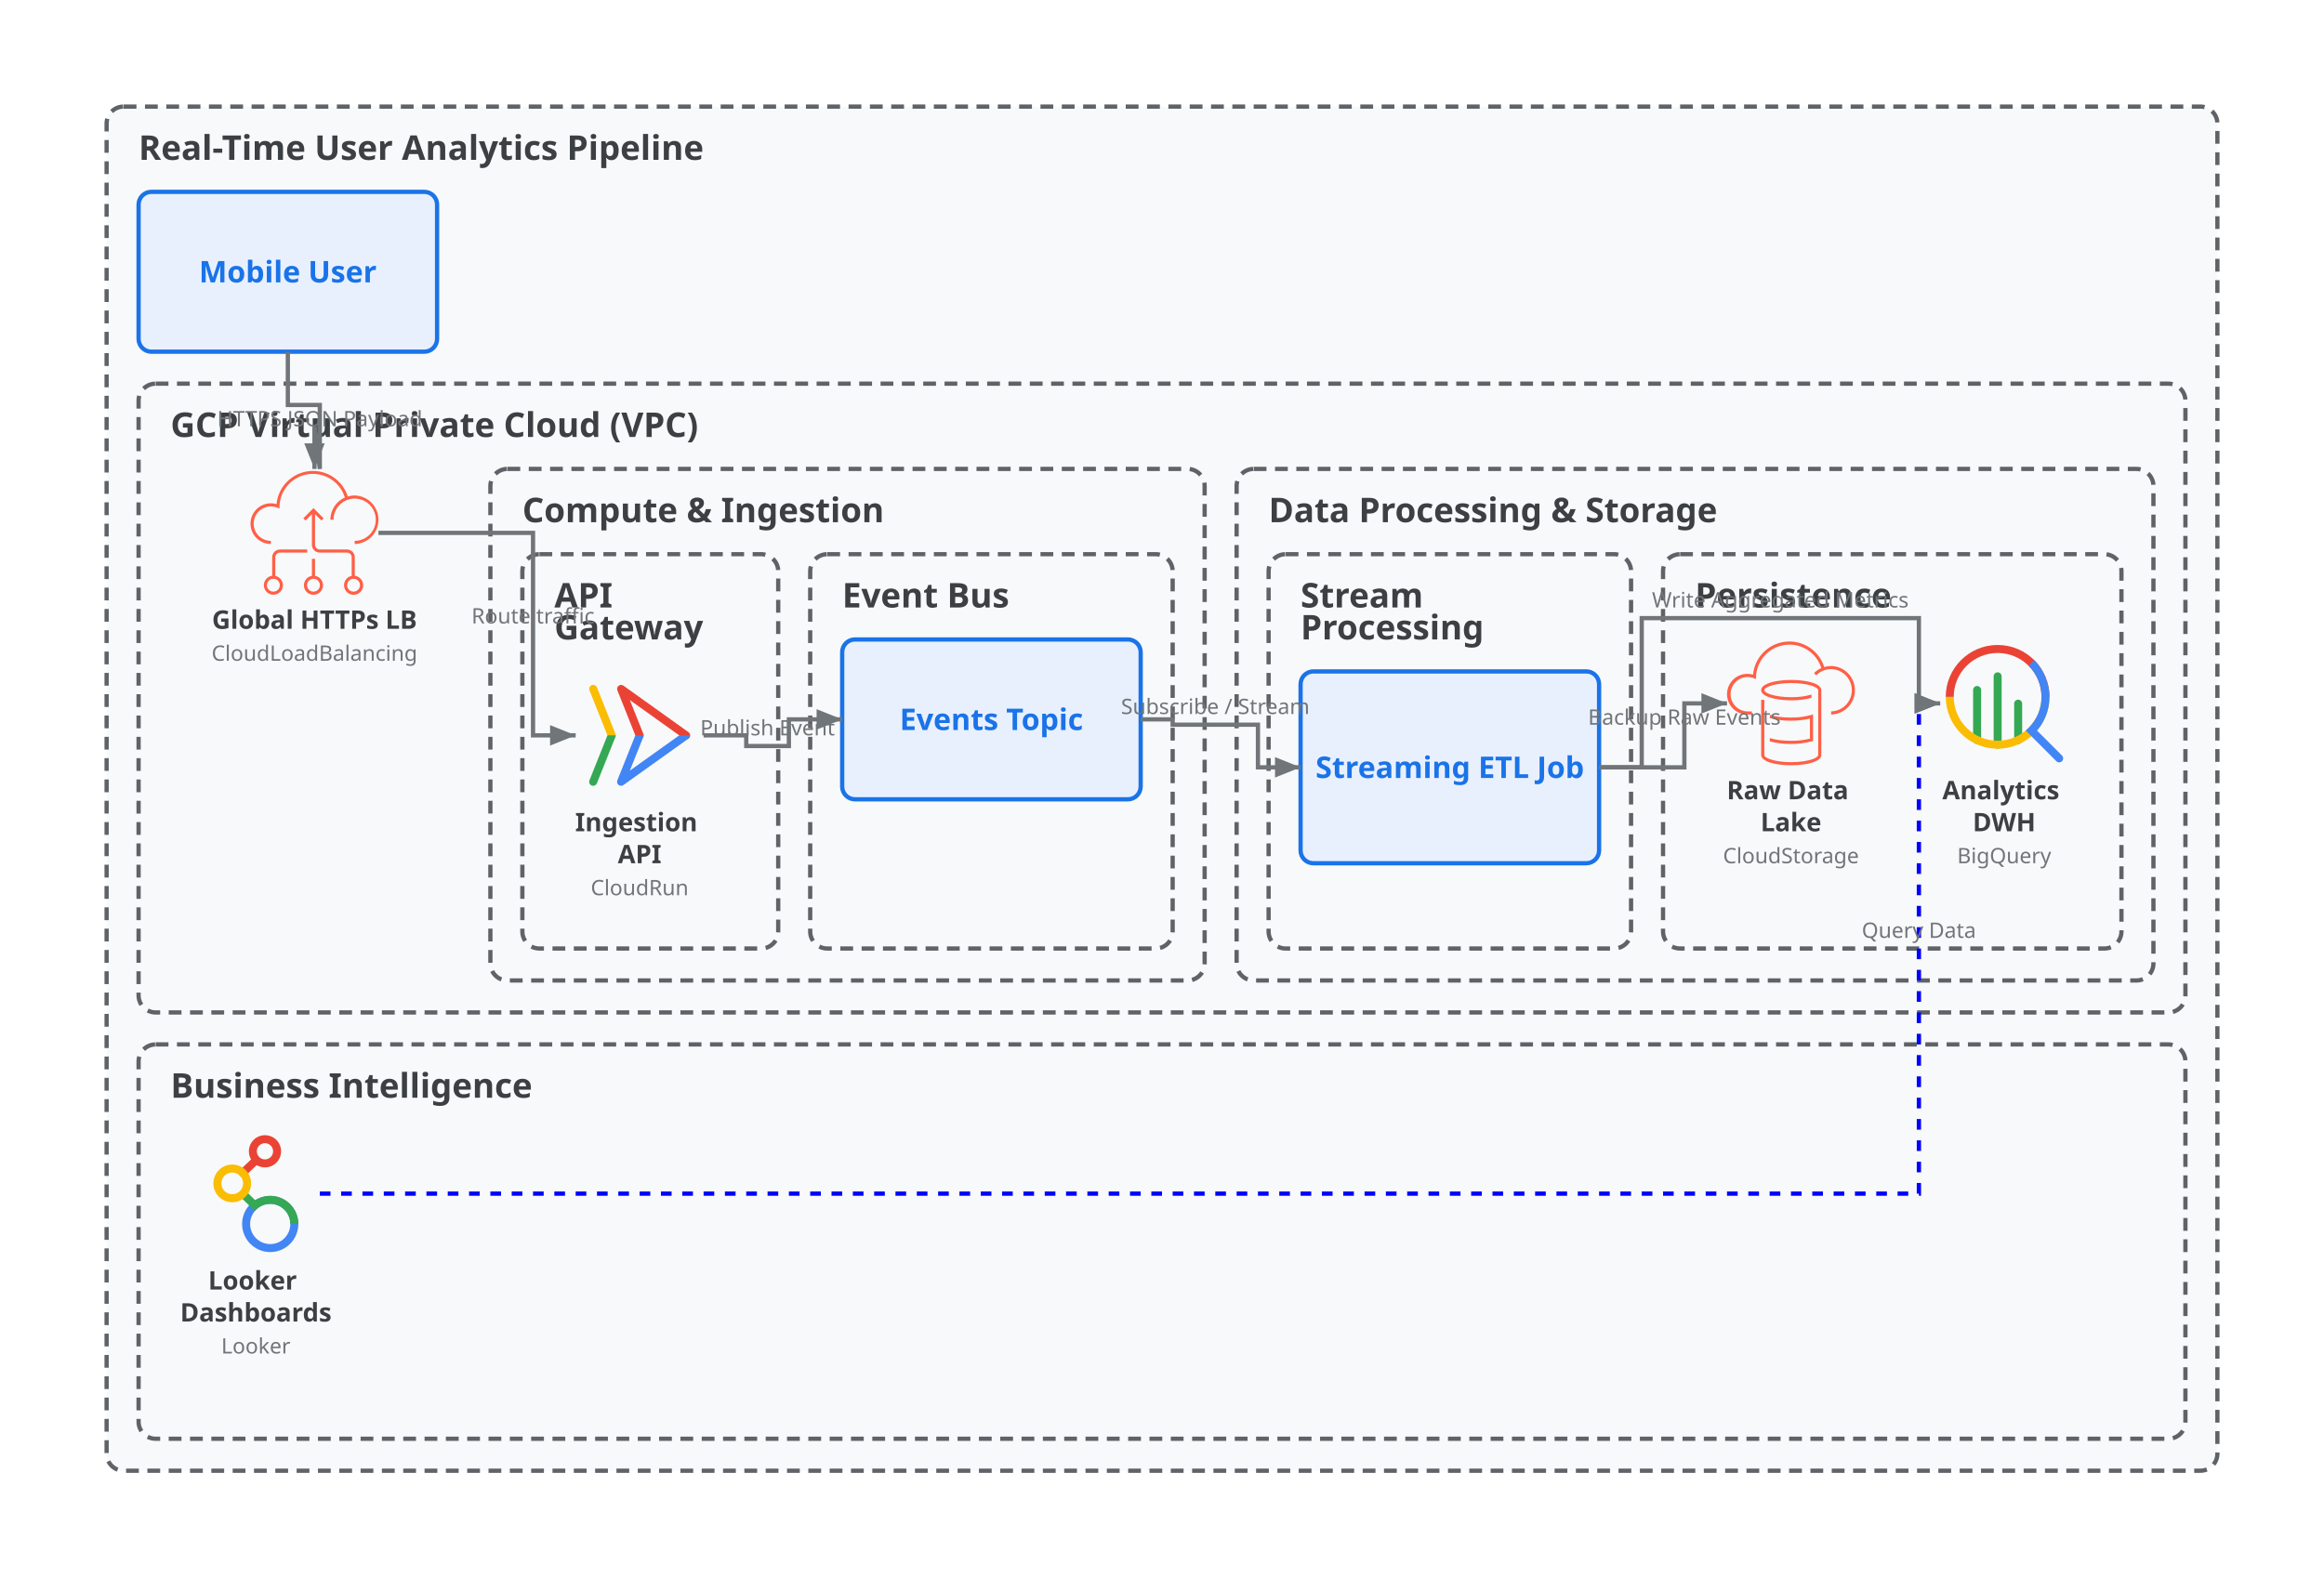
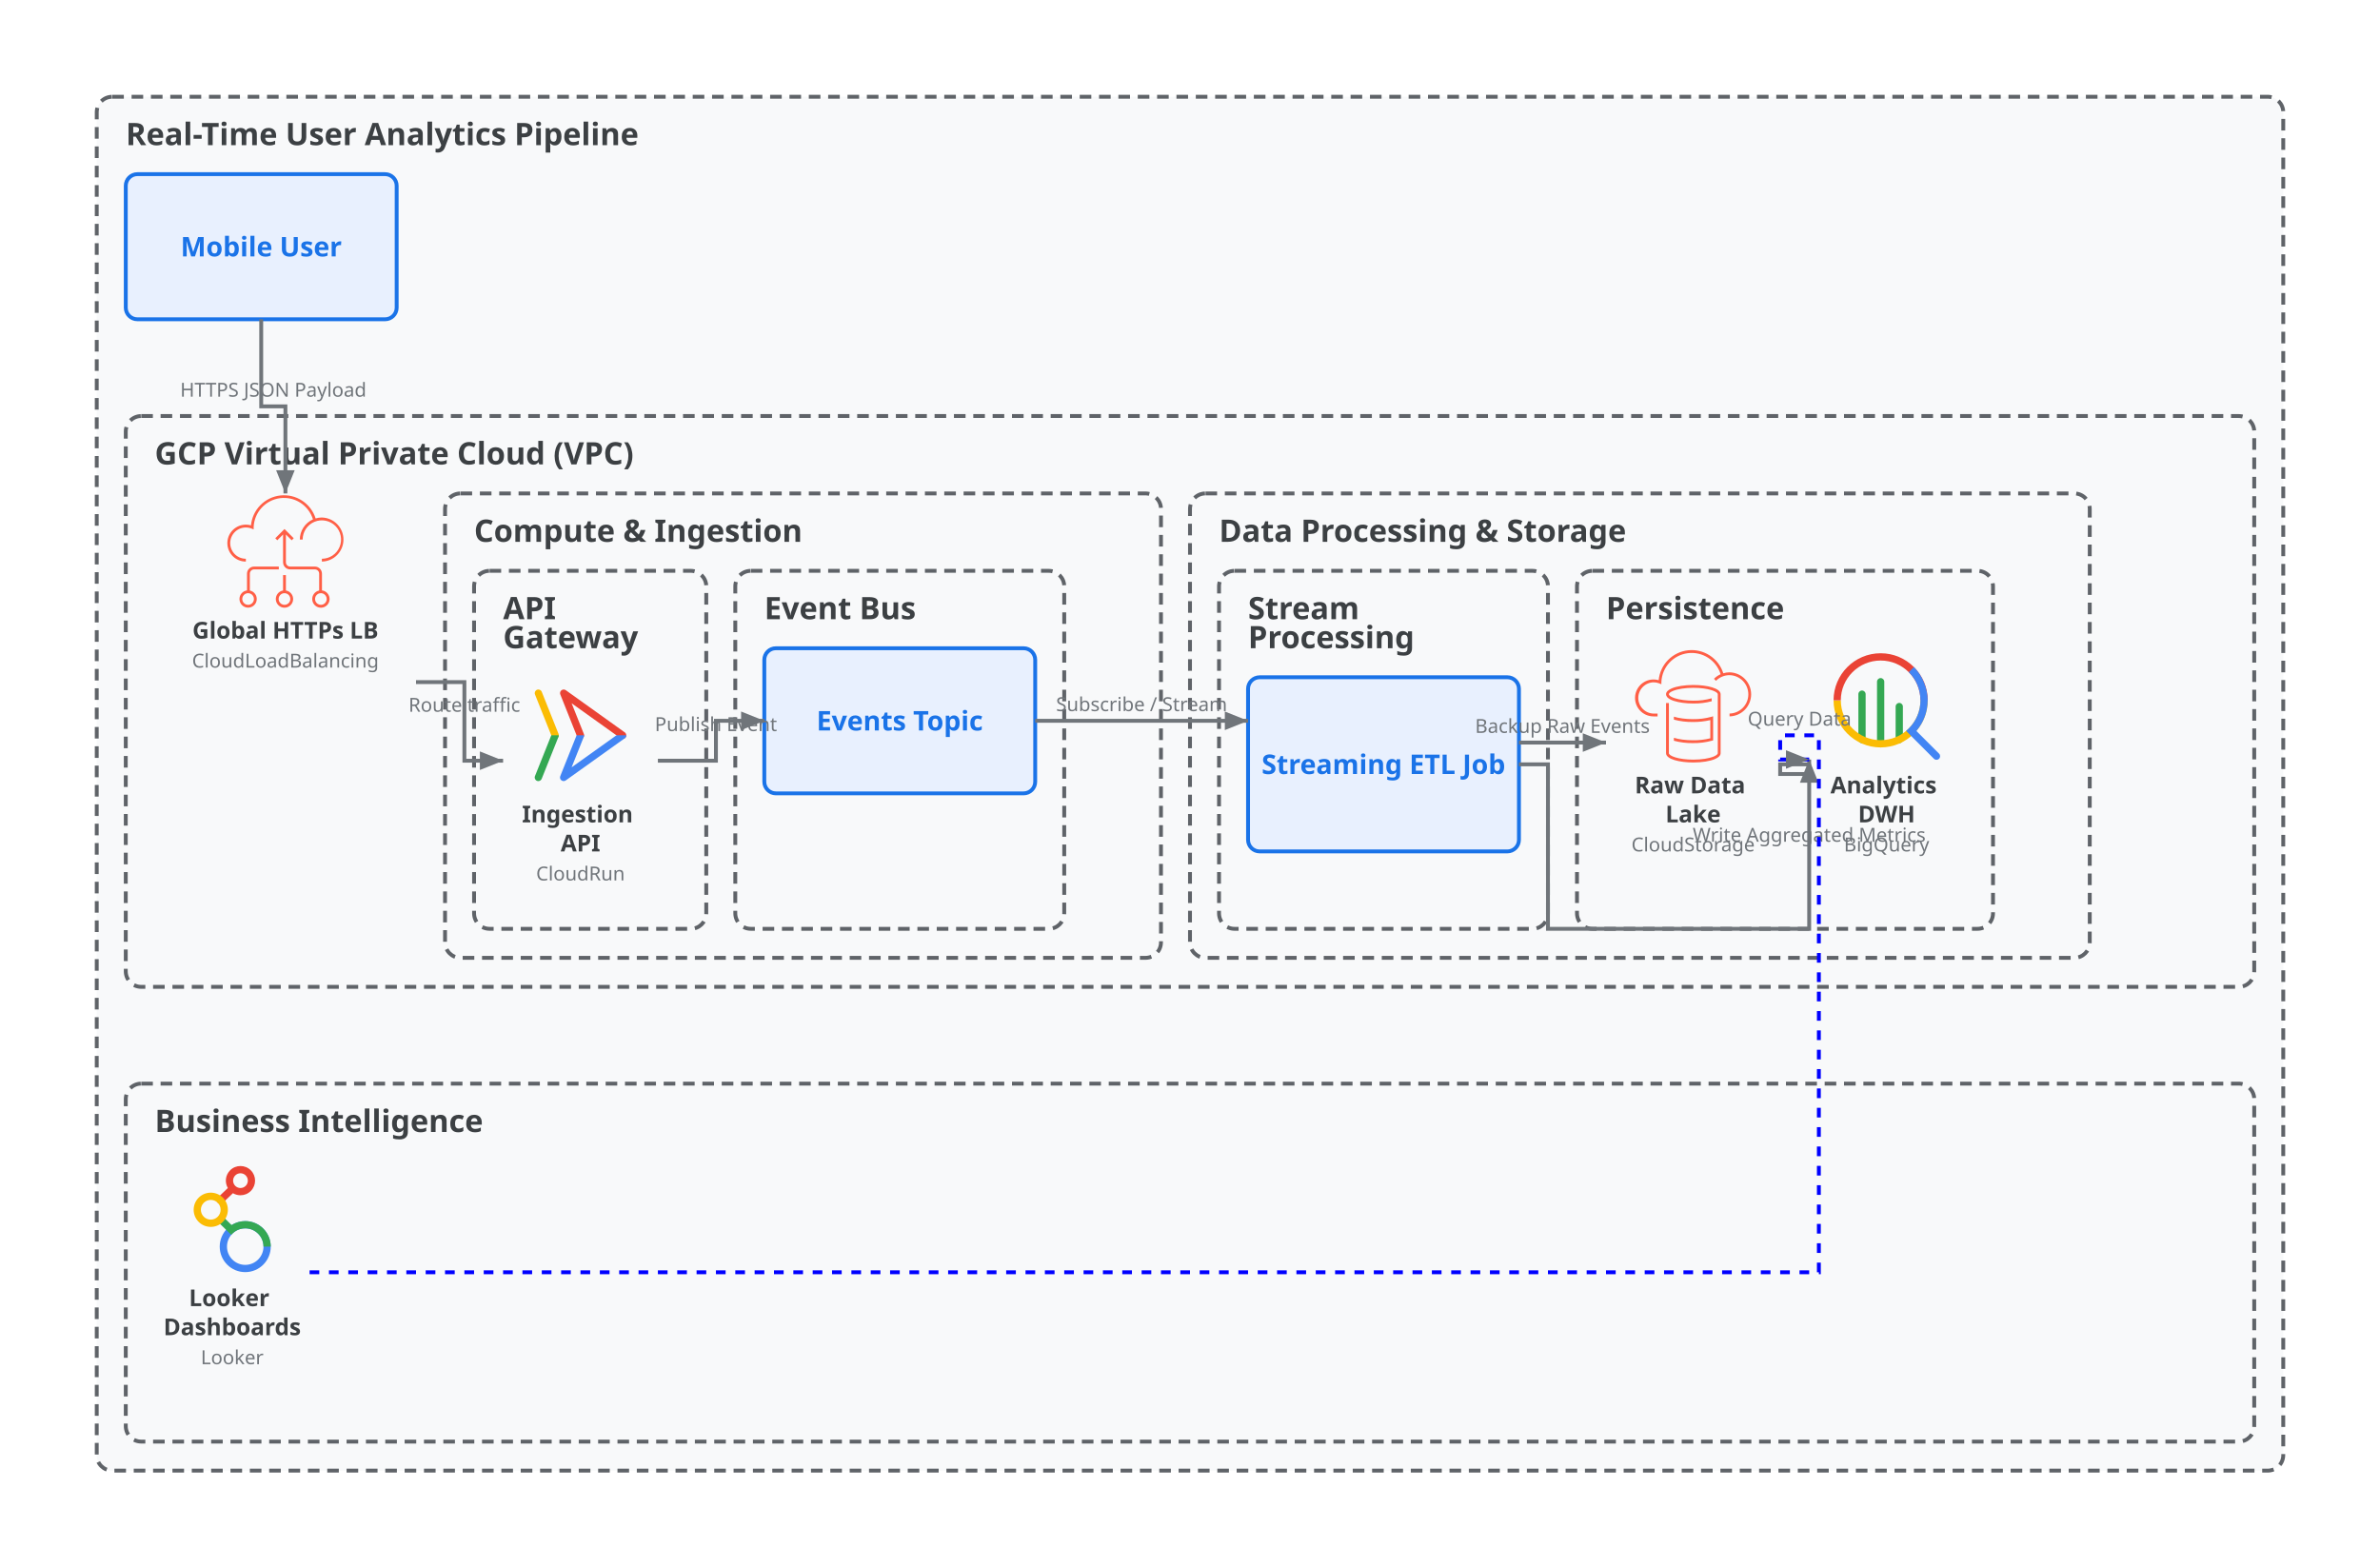
- <svg xmlns="http://www.w3.org/2000/svg" width="1090.0" height="740">
+ <svg xmlns="http://www.w3.org/2000/svg" width="1230.0" height="810">
  <defs>
    <marker id="arrow" viewBox="0 0 10 10" refX="10" refY="5" markerWidth="6" markerHeight="6" orient="auto-start-reverse">
      <path d="M 0 1 L 10 5 L 0 9 z" fill="#70757A" />
    </marker>
  </defs>
-   <rect x="50" y="50" width="990.0" height="640" fill="#F8F9FA" stroke="#5F6368" stroke-width="2" stroke-dasharray="6,4" rx="8" />
+   <rect x="50" y="50" width="1130.0" height="710" fill="#F8F9FA" stroke="#5F6368" stroke-width="2" stroke-dasharray="6,4" rx="8" />
  <text x="65" y="75" font-family="sans-serif" font-size="16" fill="#3C4043" font-weight="bold" text-anchor="start">
    <tspan x="65" dy="0">Real-Time User Analytics Pipeline</tspan>
  </text>
  <rect x="65" y="90" width="140" height="75" fill="#E8F0FE" stroke="#1A73E8" stroke-width="2" rx="6" />
  <text x="135.0" y="132.5" font-family="sans-serif" font-size="14" fill="#1A73E8" font-weight="bold" text-anchor="middle">
    <tspan x="135.0" dy="0">Mobile User</tspan>
  </text>
-   <rect x="65" y="180" width="960.0" height="295" fill="#F8F9FA" stroke="#5F6368" stroke-width="2" stroke-dasharray="6,4" rx="8" />
-   <text x="80" y="205" font-family="sans-serif" font-size="16" fill="#3C4043" font-weight="bold" text-anchor="start">
+   <rect x="65" y="215" width="1100.0" height="295" fill="#F8F9FA" stroke="#5F6368" stroke-width="2" stroke-dasharray="6,4" rx="8" />
+   <text x="80" y="240" font-family="sans-serif" font-size="16" fill="#3C4043" font-weight="bold" text-anchor="start">
    <tspan x="80" dy="0">GCP Virtual Private Cloud (VPC)</tspan>
  </text>
-   <svg x="117.5" y="220" width="60" height="60" viewBox="13.23 15.453 122.997 119.123">
+   <svg x="117.5" y="255" width="60" height="60" viewBox="13.23 15.453 122.997 119.123">
    <path fill="#FF5F46" d="M113.39 39C111.14 39.011 108.903 39.348 106.75 40C104.306 32.265 99.261 25.614 92.471 21.176C85.68 16.738 77.563 14.787 69.498 15.654C61.432 16.521 53.915 20.152 48.223 25.931C42.531 31.711 39.014 39.282 38.27 47.36C35.577 46.576 32.747 46.38 29.972 46.785C27.197 47.191 24.541 48.188 22.185 49.709C19.829 51.23 17.827 53.24 16.315 55.603C14.804 57.965 13.818 60.625 13.424 63.402C13.03 66.179 13.238 69.008 14.033 71.698C14.828 74.387 16.192 76.875 18.032 78.991C19.873 81.108 22.146 82.804 24.699 83.965C27.253 85.126 30.025 85.724 32.83 85.72V82.72C30.42 82.722 28.038 82.198 25.851 81.185C23.664 80.172 21.724 78.694 20.167 76.855C18.61 75.015 17.473 72.857 16.836 70.533C16.198 68.209 16.075 65.773 16.476 63.396C16.877 61.02 17.791 58.759 19.155 56.772C20.519 54.785 22.3 53.119 24.374 51.891C26.448 50.663 28.765 49.903 31.163 49.663C33.562 49.422 35.984 49.708 38.26 50.5L39.1 50.82L41.1 51.62V49.16C41.393 41.575 44.363 34.338 49.482 28.733C54.601 23.128 61.54 19.516 69.068 18.538C76.596 17.561 84.227 19.28 90.608 23.391C96.99 27.503 101.709 33.741 103.93 41C99.795 42.842 96.28 45.84 93.809 49.633C91.337 53.427 90.015 57.853 90 62.38H93C92.998 58.355 94.19 54.42 96.424 51.072C98.659 47.725 101.835 45.115 105.553 43.573C109.271 42.031 113.362 41.626 117.31 42.409C121.258 43.192 124.885 45.129 127.733 47.973C130.58 50.818 132.52 54.443 133.307 58.39C134.094 62.337 133.693 66.429 132.155 70.148C130.616 73.868 128.01 77.047 124.664 79.285C121.319 81.523 117.385 82.718 113.36 82.72V85.72C119.468 85.594 125.283 83.079 129.558 78.714C133.833 74.35 136.227 68.484 136.227 62.375C136.227 56.266 133.833 50.4 129.558 46.036C125.283 41.672 119.468 39.156 113.36 39.03L113.39 39Z" />
    <path fill="#FF5F46" d="M37.05 116.36V98.49C37.05 97.296 37.524 96.152 38.368 95.308C39.212 94.464 40.356 93.99 41.55 93.99H67.75V91H41.55C39.562 91.003 37.656 91.794 36.25 93.2C34.844 94.606 34.053 96.512 34.05 98.5V116.26C31.77 116.553 29.683 117.693 28.205 119.454C26.726 121.214 25.963 123.467 26.068 125.763C26.173 128.06 27.138 130.233 28.771 131.851C30.404 133.47 32.586 134.415 34.883 134.499C37.181 134.583 39.426 133.8 41.173 132.306C42.92 130.812 44.041 128.715 44.314 126.432C44.587 124.149 43.991 121.847 42.646 119.983C41.3 118.119 39.303 116.83 37.05 116.37V116.36ZM35.19 131.54C33.965 131.54 32.768 131.177 31.75 130.496C30.732 129.815 29.938 128.848 29.47 127.716C29.002 126.585 28.88 125.34 29.12 124.139C29.359 122.938 29.95 121.835 30.817 120.969C31.683 120.104 32.787 119.515 33.989 119.278C35.19 119.04 36.435 119.164 37.566 119.634C38.697 120.104 39.663 120.899 40.342 121.918C41.021 122.938 41.382 124.135 41.38 125.36C41.38 126.172 41.22 126.977 40.909 127.727C40.597 128.478 40.141 129.159 39.566 129.733C38.991 130.307 38.309 130.762 37.558 131.072C36.807 131.382 36.002 131.541 35.19 131.54Z" />
    <path fill="#FF5F46" d="M75.25 116.31V100H72.25V116.33C69.977 116.707 67.928 117.924 66.511 119.742C65.094 121.559 64.412 123.842 64.601 126.139C64.79 128.436 65.835 130.577 67.531 132.139C69.225 133.7 71.445 134.567 73.75 134.567C76.054 134.567 78.275 133.7 79.969 132.139C81.664 130.577 82.71 128.436 82.899 126.139C83.088 123.842 82.406 121.559 80.989 119.742C79.572 117.924 77.523 116.707 75.25 116.33V116.31ZM73.75 131.54C72.525 131.542 71.327 131.18 70.307 130.501C69.288 129.822 68.493 128.855 68.023 127.723C67.553 126.592 67.43 125.347 67.668 124.145C67.907 122.943 68.497 121.839 69.363 120.973C70.229 120.107 71.333 119.517 72.535 119.278C73.737 119.04 74.982 119.163 76.113 119.633C77.245 120.103 78.212 120.898 78.891 121.917C79.57 122.937 79.932 124.135 79.93 125.36C79.927 126.998 79.275 128.569 78.117 129.727C76.959 130.885 75.388 131.537 73.75 131.54Z" />
    <path fill="#FF5F46" d="M113.46 116.25V98.49C113.452 96.511 112.665 94.615 111.268 93.213C109.872 91.811 107.979 91.016 106 91H79.75C78.557 90.997 77.414 90.522 76.571 89.679C75.728 88.836 75.253 87.693 75.25 86.5V57L81.4 63.16L83.52 61L73.75 51.23L64 61L66.12 63.13L72.25 57V86.49C72.25 88.479 73.04 90.387 74.447 91.793C75.853 93.2 77.761 93.99 79.75 93.99H106C107.193 93.993 108.336 94.468 109.179 95.311C110.022 96.154 110.497 97.297 110.5 98.49V116.36C108.237 116.82 106.229 118.115 104.876 119.986C103.523 121.858 102.924 124.171 103.197 126.464C103.47 128.758 104.596 130.864 106.351 132.366C108.106 133.867 110.362 134.654 112.67 134.569C114.978 134.485 117.17 133.535 118.81 131.909C120.45 130.283 121.419 128.099 121.523 125.792C121.628 123.485 120.861 121.223 119.374 119.455C117.888 117.687 115.791 116.543 113.5 116.25H113.46ZM112.31 131.54C111.085 131.542 109.887 131.18 108.867 130.501C107.848 129.822 107.053 128.855 106.583 127.723C106.113 126.592 105.99 125.347 106.228 124.145C106.467 122.943 107.057 121.839 107.923 120.973C108.789 120.107 109.893 119.517 111.095 119.278C112.297 119.04 113.542 119.163 114.673 119.633C115.805 120.103 116.772 120.898 117.451 121.917C118.13 122.937 118.492 124.135 118.49 125.36C118.487 126.998 117.835 128.569 116.677 129.727C115.519 130.885 113.948 131.537 112.31 131.54Z" />
  </svg>
-   <text x="147.5" y="295" font-family="sans-serif" font-size="12" fill="#3C4043" font-weight="bold" text-anchor="middle">
+   <text x="147.5" y="330" font-family="sans-serif" font-size="12" fill="#3C4043" font-weight="bold" text-anchor="middle">
    <tspan x="147.5" dy="0">Global HTTPs LB</tspan>
  </text>
-   <text x="147.5" y="310" font-family="sans-serif" font-size="10" fill="#70757A" font-weight="normal" text-anchor="middle">
+   <text x="147.5" y="345" font-family="sans-serif" font-size="10" fill="#70757A" font-weight="normal" text-anchor="middle">
    <tspan x="147.5">CloudLoadBalancing</tspan>
  </text>
-   <rect x="230.0" y="220" width="335" height="240" fill="#F8F9FA" stroke="#5F6368" stroke-width="2" stroke-dasharray="6,4" rx="8" />
-   <text x="245.0" y="245" font-family="sans-serif" font-size="16" fill="#3C4043" font-weight="bold" text-anchor="start">
+   <rect x="230.0" y="255" width="370" height="240" fill="#F8F9FA" stroke="#5F6368" stroke-width="2" stroke-dasharray="6,4" rx="8" />
+   <text x="245.0" y="280" font-family="sans-serif" font-size="16" fill="#3C4043" font-weight="bold" text-anchor="start">
    <tspan x="245.0" dy="0">Compute &amp; Ingestion</tspan>
  </text>
-   <rect x="245.0" y="260" width="120" height="185" fill="#F8F9FA" stroke="#5F6368" stroke-width="2" stroke-dasharray="6,4" rx="8" />
-   <text x="260.0" y="285" font-family="sans-serif" font-size="16" fill="#3C4043" font-weight="bold" text-anchor="start">
+   <rect x="245.0" y="295" width="120" height="185" fill="#F8F9FA" stroke="#5F6368" stroke-width="2" stroke-dasharray="6,4" rx="8" />
+   <text x="260.0" y="320" font-family="sans-serif" font-size="16" fill="#3C4043" font-weight="bold" text-anchor="start">
    <tspan x="260.0" dy="0">API</tspan>
    <tspan x="260.0" dy="15.0">Gateway</tspan>
  </text>
-   <svg x="270.0" y="315" width="60" height="60" viewBox="0 0 512 512">
+   <svg x="270.0" y="350" width="60" height="60" viewBox="0 0 512 512">
    <defs>
      <style>
      .st0 {
        fill: none;
      }

      .st1 {
        fill: #4285f4;
      }

      .st2 {
        fill: #34a853;
      }

      .st3 {
        fill: #fbbc04;
      }

      .st4 {
        fill: #ea4335;
      }
    </style>
    </defs>
    <g id="bounding_box">
      <rect class="st0" width="512" height="512" />
    </g>
    <g id="art">
      <path class="st3" d="M144.4,272c-6.4,0-12.4-3.8-14.9-10.1L55.4,75.9c-3.3-8.2.7-17.5,8.9-20.8,8.2-3.3,17.5.7,20.8,8.9l74.2,186c3.3,8.2-.7,17.5-8.9,20.8-1.9.8-3.9,1.1-5.9,1.1h-.1Z" />
      <g id="b">
        <path class="st4" d="M256,272c-6.4,0-12.4-3.8-14.9-10.1l-74.1-186c-2.6-6.6-.6-14.1,5-18.5s13.4-4.5,19.2-.4l260.1,186c7.2,5.1,8.9,15.1,3.7,22.3s-15.1,8.9-22.3,3.7L216.9,114.7l54,135.3c3.3,8.2-.7,17.5-8.9,20.8-1.9.8-4,1.1-5.9,1.1h-.1Z" />
      </g>
      <path class="st2" d="M127.2,256l-72,180c-3.3,8.2.7,17.5,8.9,20.8,3.1,1.2,4,1.1,5.9,1.1,6.3,0,12.4-3.8,14.9-10.1l74.4-186c.8-2,1.1-4,1.1-5.9h-33.2Z" />
      <path class="st1" d="M414.5,256l-197.7,141.2,54.1-135.3c.8-2,1.1-4,1.1-5.9h-33.2l-72,180c-2.6,6.6-.6,14.1,5,18.5,2.9,2.3,6.4,3.4,9.9,3.4s6.5-1,9.3-3l260.4-186c4.4-3.1,6.7-8,6.7-13h-43.6Z" />
    </g>
  </svg>
-   <text x="300.0" y="390" font-family="sans-serif" font-size="12" fill="#3C4043" font-weight="bold" text-anchor="middle">
+   <text x="300.0" y="425" font-family="sans-serif" font-size="12" fill="#3C4043" font-weight="bold" text-anchor="middle">
    <tspan x="300.0" dy="0">Ingestion</tspan>
    <tspan x="300.0" dy="15.0">API</tspan>
  </text>
-   <text x="300.0" y="420" font-family="sans-serif" font-size="10" fill="#70757A" font-weight="normal" text-anchor="middle">
+   <text x="300.0" y="455" font-family="sans-serif" font-size="10" fill="#70757A" font-weight="normal" text-anchor="middle">
    <tspan x="300.0">CloudRun</tspan>
  </text>
-   <rect x="380.0" y="260" width="170" height="185" fill="#F8F9FA" stroke="#5F6368" stroke-width="2" stroke-dasharray="6,4" rx="8" />
-   <text x="395.0" y="285" font-family="sans-serif" font-size="16" fill="#3C4043" font-weight="bold" text-anchor="start">
+   <rect x="380.0" y="295" width="170" height="185" fill="#F8F9FA" stroke="#5F6368" stroke-width="2" stroke-dasharray="6,4" rx="8" />
+   <text x="395.0" y="320" font-family="sans-serif" font-size="16" fill="#3C4043" font-weight="bold" text-anchor="start">
    <tspan x="395.0" dy="0">Event Bus</tspan>
  </text>
-   <rect x="395.0" y="300" width="140" height="75" fill="#E8F0FE" stroke="#1A73E8" stroke-width="2" rx="6" />
-   <text x="465.0" y="342.5" font-family="sans-serif" font-size="14" fill="#1A73E8" font-weight="bold" text-anchor="middle">
+   <rect x="395.0" y="335" width="140" height="75" fill="#E8F0FE" stroke="#1A73E8" stroke-width="2" rx="6" />
+   <text x="465.0" y="377.5" font-family="sans-serif" font-size="14" fill="#1A73E8" font-weight="bold" text-anchor="middle">
    <tspan x="465.0" dy="0">Events Topic</tspan>
  </text>
-   <rect x="580.0" y="220" width="430.0" height="240" fill="#F8F9FA" stroke="#5F6368" stroke-width="2" stroke-dasharray="6,4" rx="8" />
-   <text x="595.0" y="245" font-family="sans-serif" font-size="16" fill="#3C4043" font-weight="bold" text-anchor="start">
-     <tspan x="595.0" dy="0">Data Processing &amp; Storage</tspan>
-   </text>
-   <rect x="595.0" y="260" width="170" height="185" fill="#F8F9FA" stroke="#5F6368" stroke-width="2" stroke-dasharray="6,4" rx="8" />
-   <text x="610.0" y="285" font-family="sans-serif" font-size="16" fill="#3C4043" font-weight="bold" text-anchor="start">
-     <tspan x="610.0" dy="0">Stream</tspan>
-     <tspan x="610.0" dy="15.0">Processing</tspan>
-   </text>
-   <rect x="610.0" y="315" width="140" height="90" fill="#E8F0FE" stroke="#1A73E8" stroke-width="2" rx="6" />
-   <text x="680.0" y="365.0" font-family="sans-serif" font-size="14" fill="#1A73E8" font-weight="bold" text-anchor="middle">
-     <tspan x="680.0" dy="0">Streaming ETL Job</tspan>
-   </text>
-   <rect x="780.0" y="260" width="215.0" height="185" fill="#F8F9FA" stroke="#5F6368" stroke-width="2" stroke-dasharray="6,4" rx="8" />
-   <text x="795.0" y="285" font-family="sans-serif" font-size="16" fill="#3C4043" font-weight="bold" text-anchor="start">
-     <tspan x="795.0" dy="0">Persistence</tspan>
-   </text>
-   <svg x="810.0" y="300" width="60" height="60" viewBox="13.23 15.453 123.027 119.087">
+   <rect x="615.0" y="255" width="465.0" height="240" fill="#F8F9FA" stroke="#5F6368" stroke-width="2" stroke-dasharray="6,4" rx="8" />
+   <text x="630.0" y="280" font-family="sans-serif" font-size="16" fill="#3C4043" font-weight="bold" text-anchor="start">
+     <tspan x="630.0" dy="0">Data Processing &amp; Storage</tspan>
+   </text>
+   <rect x="630.0" y="295" width="170" height="185" fill="#F8F9FA" stroke="#5F6368" stroke-width="2" stroke-dasharray="6,4" rx="8" />
+   <text x="645.0" y="320" font-family="sans-serif" font-size="16" fill="#3C4043" font-weight="bold" text-anchor="start">
+     <tspan x="645.0" dy="0">Stream</tspan>
+     <tspan x="645.0" dy="15.0">Processing</tspan>
+   </text>
+   <rect x="645.0" y="350" width="140" height="90" fill="#E8F0FE" stroke="#1A73E8" stroke-width="2" rx="6" />
+   <text x="715.0" y="400.0" font-family="sans-serif" font-size="14" fill="#1A73E8" font-weight="bold" text-anchor="middle">
+     <tspan x="715.0" dy="0">Streaming ETL Job</tspan>
+   </text>
+   <rect x="815.0" y="295" width="215.0" height="185" fill="#F8F9FA" stroke="#5F6368" stroke-width="2" stroke-dasharray="6,4" rx="8" />
+   <text x="830.0" y="320" font-family="sans-serif" font-size="16" fill="#3C4043" font-weight="bold" text-anchor="start">
+     <tspan x="830.0" dy="0">Persistence</tspan>
+   </text>
+   <svg x="845.0" y="335" width="60" height="60" viewBox="13.23 15.453 123.027 119.087">
    <path fill="#FF5F46" d="M113.39 39C111.14 39.011 108.903 39.348 106.75 40C104.306 32.265 99.261 25.614 92.471 21.176C85.68 16.738 77.563 14.787 69.498 15.654C61.432 16.521 53.915 20.152 48.223 25.931C42.531 31.711 39.014 39.282 38.27 47.36C35.577 46.576 32.747 46.38 29.972 46.785C27.197 47.191 24.541 48.188 22.185 49.709C19.829 51.23 17.827 53.24 16.315 55.603C14.804 57.965 13.818 60.625 13.424 63.402C13.03 66.179 13.238 69.008 14.033 71.698C14.828 74.387 16.192 76.875 18.032 78.991C19.873 81.108 22.146 82.804 24.699 83.965C27.253 85.126 30.025 85.724 32.83 85.72H37.1V82.72H32.83C28.507 82.614 24.397 80.822 21.377 77.727C18.357 74.632 16.667 70.479 16.667 66.155C16.667 61.831 18.357 57.678 21.377 54.583C24.397 51.488 28.507 49.696 32.83 49.59C34.675 49.586 36.508 49.893 38.25 50.5L39.09 50.81L41.15 51.63V49.42C41.145 49.33 41.145 49.24 41.15 49.15C41.491 41.6 44.482 34.411 49.597 28.848C54.712 23.284 61.625 19.701 69.12 18.728C76.615 17.755 84.213 19.454 90.579 23.527C96.945 27.601 101.672 33.787 103.93 41C101.304 42.173 98.915 43.817 96.88 45.85L99 48C100.88 46.095 103.121 44.584 105.592 43.553C108.062 42.523 110.713 41.995 113.39 42C118.708 42.118 123.768 44.313 127.487 48.116C131.206 51.918 133.289 57.026 133.289 62.345C133.289 67.664 131.206 72.772 127.487 76.574C123.768 80.377 118.708 82.572 113.39 82.69V85.69C119.498 85.564 125.313 83.049 129.588 78.684C133.863 74.32 136.257 68.454 136.257 62.345C136.257 56.236 133.863 50.37 129.588 46.006C125.313 41.642 119.498 39.126 113.39 39Z" />
    <path fill="#FF5F46" d="M46.09 71.58V124.72C46.09 131.16 60.63 134.54 75 134.54C84.09 134.54 92.4 133.23 97.81 130.96C101.81 129.27 103.91 127.17 103.91 124.72V62.23C103.91 55.79 89.37 52.42 75 52.42C65.91 52.42 57.6 53.72 52.19 55.99C48.19 57.68 46.09 59.78 46.09 62.23C46.09 63.81 47.02 66.11 51.43 68.15C51.68 68.27 51.94 68.38 52.19 68.48C52.84 68.76 53.59 69.04 54.4 69.3C59.74 71.05 67.25 72.05 75 72.05C81.569 72.148 88.121 71.341 94.47 69.65V66.51C88.138 68.3 81.579 69.156 75 69.05C67.55 69.05 60.38 68.05 55.34 66.45C54.6 66.21 53.94 65.96 53.34 65.71L52.71 65.43C50.45 64.43 49.1 63.19 49.1 62.23C49.1 61.27 50.22 60.07 53.36 58.75C58.36 56.66 66.43 55.42 75.01 55.42C90.83 55.42 100.92 59.42 100.92 62.23V124.72C100.92 125.54 99.8 126.88 96.66 128.2C91.66 130.29 83.59 131.54 75.01 131.54C59.19 131.54 49.1 127.54 49.1 124.72V71.58H46.09Z" />
    <path fill="#FF5F46" d="M74.5 111C66.88 111 59.5 110 54.4 108.37V111.51C60.952 113.267 67.717 114.105 74.5 114C81.395 114.108 88.27 113.236 94.92 111.41L95.98 111.09V85.57L94.04 86.17C87.675 87.905 81.096 88.73 74.5 88.62C66.88 88.62 59.5 87.62 54.4 85.99V89.13C60.951 90.892 67.717 91.73 74.5 91.62C80.718 91.7 86.923 91.029 92.98 89.62V108.91C86.936 110.401 80.724 111.103 74.5 111Z" />
  </svg>
-   <text x="840.0" y="375" font-family="sans-serif" font-size="12" fill="#3C4043" font-weight="bold" text-anchor="middle">
-     <tspan x="840.0" dy="0">Raw Data</tspan>
-     <tspan x="840.0" dy="15.0">Lake</tspan>
-   </text>
-   <text x="840.0" y="405" font-family="sans-serif" font-size="10" fill="#70757A" font-weight="normal" text-anchor="middle">
-     <tspan x="840.0">CloudStorage</tspan>
-   </text>
-   <svg x="910.0" y="300" width="60" height="60" viewBox="0 0 512 512">
+   <text x="875.0" y="410" font-family="sans-serif" font-size="12" fill="#3C4043" font-weight="bold" text-anchor="middle">
+     <tspan x="875.0" dy="0">Raw Data</tspan>
+     <tspan x="875.0" dy="15.0">Lake</tspan>
+   </text>
+   <text x="875.0" y="440" font-family="sans-serif" font-size="10" fill="#70757A" font-weight="normal" text-anchor="middle">
+     <tspan x="875.0">CloudStorage</tspan>
+   </text>
+   <svg x="945.0" y="335" width="60" height="60" viewBox="0 0 512 512">
    <defs>
      <style>
      .st0 {
        fill: none;
      }

      .st1 {
        fill: #4285f4;
      }

      .st2 {
        fill: #34a853;
      }

      .st3 {
        fill: #fbbc04;
      }

      .st4 {
        fill: #ea4335;
      }
    </style>
    </defs>
    <g id="bounding_box">
      <rect class="st0" width="512" height="512" />
    </g>
    <g id="art">
      <path class="st2" d="M311.9,418.9c-8.8,0-16-7.2-16-16v-145.8c0-8.8,7.2-16,16-16s16,7.2,16,16v145.8c0,8.8-7.2,16-16,16h0Z" />
      <path class="st2" d="M147.6,418.9c-8.8,0-16-7.2-16-16v-200.5c0-8.8,7.2-16,16-16s16,7.2,16,16v200.5c0,8.8-7.2,16-16,16Z" />
      <path class="st2" d="M229.8,437.4c-8.8,0-16-7.2-16-16V147.6c0-8.8,7.2-16,16-16s16,7.2,16,16v273.7c0,8.8-7.2,16-16,16h0Z" />
      <path class="st3" d="M229.8,437.4c-114.5,0-207.6-93.1-207.6-207.6h32c0,96.8,78.8,175.6,175.6,175.6s175.6-78.8,175.6-175.6h32c0,114.5-93.1,207.6-207.6,207.6h0Z" />
      <path class="st4" d="M437.4,229.8h-32c0-96.8-78.8-175.6-175.6-175.6S54.1,132.9,54.1,229.8H22.1c0-114.5,93.2-207.7,207.7-207.7s207.6,93.1,207.6,207.6h0Z" />
      <path class="st1" d="M487.4,464.8l-100-100c32.3-37.6,49.9-85,49.9-135.1s-21.6-107.6-60.8-146.8l-22.6,22.6c33.2,33.2,51.4,77.3,51.4,124.2s-18.3,90.9-51.5,124.1h0c-5,5-7.5,7-11.8,10.8l122.8,122.8c3.1,3.1,7.2,4.7,11.3,4.7h0c4.1,0,8.2-1.6,11.3-4.7,6.2-6.2,6.2-16.4,0-22.6h0Z" />
    </g>
  </svg>
-   <text x="940.0" y="375" font-family="sans-serif" font-size="12" fill="#3C4043" font-weight="bold" text-anchor="middle">
-     <tspan x="940.0" dy="0">Analytics</tspan>
-     <tspan x="940.0" dy="15.0">DWH</tspan>
-   </text>
-   <text x="940.0" y="405" font-family="sans-serif" font-size="10" fill="#70757A" font-weight="normal" text-anchor="middle">
-     <tspan x="940.0">BigQuery</tspan>
-   </text>
-   <rect x="65" y="490" width="960.0" height="185" fill="#F8F9FA" stroke="#5F6368" stroke-width="2" stroke-dasharray="6,4" rx="8" />
-   <text x="80" y="515" font-family="sans-serif" font-size="16" fill="#3C4043" font-weight="bold" text-anchor="start">
+   <text x="975.0" y="410" font-family="sans-serif" font-size="12" fill="#3C4043" font-weight="bold" text-anchor="middle">
+     <tspan x="975.0" dy="0">Analytics</tspan>
+     <tspan x="975.0" dy="15.0">DWH</tspan>
+   </text>
+   <text x="975.0" y="440" font-family="sans-serif" font-size="10" fill="#70757A" font-weight="normal" text-anchor="middle">
+     <tspan x="975.0">BigQuery</tspan>
+   </text>
+   <rect x="65" y="560" width="1100.0" height="185" fill="#F8F9FA" stroke="#5F6368" stroke-width="2" stroke-dasharray="6,4" rx="8" />
+   <text x="80" y="585" font-family="sans-serif" font-size="16" fill="#3C4043" font-weight="bold" text-anchor="start">
    <tspan x="80" dy="0">Business Intelligence</tspan>
  </text>
-   <svg x="90.0" y="530" width="60" height="60" viewBox="0 0 512 512">
+   <svg x="90.0" y="600" width="60" height="60" viewBox="0 0 512 512">
    <defs>
      <style>
      .st0 {
        fill: none;
      }

      .st1 {
        fill: #4285f4;
      }

      .st2 {
        fill: #34a853;
      }

      .st3 {
        fill: #fbbc04;
      }

      .st4 {
        fill: #ea4335;
      }
    </style>
    </defs>
    <g id="bounding_box">
      <rect class="st0" width="512" height="512" />
    </g>
    <g id="art">
      <path class="st1" d="M313.5,297c44.4,0,80.5,36.1,80.5,80.5s-36.1,80.5-80.5,80.5-80.5-36.1-80.5-80.5,36.1-80.5,80.5-80.5M313.5,265c-62.1,0-112.5,50.4-112.5,112.5s50.4,112.5,112.5,112.5,112.5-50.4,112.5-112.5-50.4-112.5-112.5-112.5h0Z" />
      <path class="st4" d="M338.1,40.9c-25.1-25.1-66.1-25.1-91.2,0-21.2,21.2-24.5,53.5-10.1,78.2l-44.3,42.3c-6.4,6.1-6.6,16.2-.5,22.6,3.1,3.3,7.4,5,11.6,5s7.9-1.5,11-4.4l44.7-42.7c10.2,6.1,21.7,9.1,33.2,9.1,16.5,0,33-6.3,45.6-18.9,25.1-25.2,25.1-66.1,0-91.2h0ZM315.5,109.5c-12.7,12.7-33.3,12.7-46,0s-12.7-33.3,0-46c6.3-6.3,14.7-9.5,23-9.5s16.6,3.2,23,9.5c12.7,12.7,12.7,33.3,0,46h0Z" />
      <path class="st2" d="M313.5,265c-21.5,0-42.1,6-60.1,17.4h0s-38.6-37.9-38.6-37.9l-22.4,22.9,36.6,35.8,22.9,22.4h0c1.5-1.8,3-3.5,4.7-5.1,3.1-3.1,6.4-5.9,9.8-8.4h0c13.8-9.9,30-15.2,47.1-15.2,44.4,0,80.5,36.1,80.5,80.5h32c0-62-50.5-112.5-112.5-112.5h0Z" />
      <path class="st3" d="M161.5,290.5c-19.3,0-38.7-7.4-53.4-22.1-29.4-29.4-29.4-77.3,0-106.8,29.4-29.4,77.3-29.4,106.8,0,29.4,29.4,29.4,77.3,0,106.8h0c-14.7,14.7-34.1,22.1-53.4,22.1h0ZM161.5,171.5c-11.1,0-22.3,4.2-30.8,12.7-17,17-17,44.6,0,61.5,17,17,44.6,17,61.5,0,17-17,17-44.6,0-61.5-8.5-8.5-19.6-12.7-30.8-12.7h0Z" />
    </g>
  </svg>
-   <text x="120.0" y="605" font-family="sans-serif" font-size="12" fill="#3C4043" font-weight="bold" text-anchor="middle">
+   <text x="120.0" y="675" font-family="sans-serif" font-size="12" fill="#3C4043" font-weight="bold" text-anchor="middle">
    <tspan x="120.0" dy="0">Looker</tspan>
    <tspan x="120.0" dy="15.0">Dashboards</tspan>
  </text>
-   <text x="120.0" y="635" font-family="sans-serif" font-size="10" fill="#70757A" font-weight="normal" text-anchor="middle">
+   <text x="120.0" y="705" font-family="sans-serif" font-size="10" fill="#70757A" font-weight="normal" text-anchor="middle">
    <tspan x="120.0">Looker</tspan>
  </text>
-   <path d="M 135.0 165 L 135.0 190 L 150 190 L 150 220 L 147.5 200 L 147.5 220" fill="none" stroke="#70757A" stroke-width="2" marker-end="url(#arrow)" />
-   <text x="150.0" y="200.0" font-family="sans-serif" font-size="10" fill="#70757A" text-anchor="middle">
+   <path d="M 785.0 395.0 L 800 395.0 L 800 480 L 935.0 480 L 935.0 400 L 920 400 L 920 395.0 L 935.0 395.0 L 935.0 392.5" fill="none" stroke="#70757A" stroke-width="2" marker-end="url(#arrow)" />
+   <text x="935.0" y="435.0" font-family="sans-serif" font-size="10" fill="#70757A" text-anchor="middle">
+                             Write Aggregated Metrics
+                         </text>
+   <path d="M 785.0 383.75 L 830.0 383.75" fill="none" stroke="#70757A" stroke-width="2" marker-end="url(#arrow)" />
+   <text x="807.5" y="378.75" font-family="sans-serif" font-size="10" fill="#70757A" text-anchor="middle">
+                             Backup Raw Events
+                         </text>
+   <path d="M 535.0 372.5 L 645.0 372.5" fill="none" stroke="#70757A" stroke-width="2" marker-end="url(#arrow)" />
+   <text x="590.0" y="367.5" font-family="sans-serif" font-size="10" fill="#70757A" text-anchor="middle">
+                             Subscribe / Stream
+                         </text>
+   <path d="M 340.0 393.125 L 370 393.125 L 370 372.5 L 395.0 372.5" fill="none" stroke="#70757A" stroke-width="2" marker-end="url(#arrow)" />
+   <text x="370.0" y="377.812" font-family="sans-serif" font-size="10" fill="#70757A" text-anchor="middle">
+                             Publish Event
+                         </text>
+   <path d="M 215.0 352.5 L 240 352.5 L 240 393.125 L 260.0 393.125" fill="none" stroke="#70757A" stroke-width="2" marker-end="url(#arrow)" />
+   <text x="240.0" y="367.812" font-family="sans-serif" font-size="10" fill="#70757A" text-anchor="middle">
+                             Route traffic
+                         </text>
+   <path d="M 135.0 165 L 135.0 210 L 147.5 210 L 147.5 255" fill="none" stroke="#70757A" stroke-width="2" marker-end="url(#arrow)" />
+   <text x="141.25" y="205.0" font-family="sans-serif" font-size="10" fill="#70757A" text-anchor="middle">
                            HTTPS JSON Payload
                        </text>
-   <path d="M 177.5 250.0 L 250 250 L 250 345.0 L 270.0 345.0" fill="none" stroke="#70757A" stroke-width="2" marker-end="url(#arrow)" />
-   <text x="250.0" y="292.5" font-family="sans-serif" font-size="10" fill="#70757A" text-anchor="middle">
-                             Route traffic
-                         </text>
-   <path d="M 330.0 345.0 L 350 345.0 L 350 350 L 370 350 L 370 337.5 L 395.0 337.5" fill="none" stroke="#70757A" stroke-width="2" marker-end="url(#arrow)" />
-   <text x="360.0" y="345.0" font-family="sans-serif" font-size="10" fill="#70757A" text-anchor="middle">
-                             Publish Event
-                         </text>
-   <path d="M 535.0 337.5 L 550 337.5 L 550 340 L 590 340 L 590 360.0 L 610.0 360.0" fill="none" stroke="#70757A" stroke-width="2" marker-end="url(#arrow)" />
-   <text x="570.0" y="335.0" font-family="sans-serif" font-size="10" fill="#70757A" text-anchor="middle">
-                             Subscribe / Stream
-                         </text>
-   <path d="M 750.0 360.0 L 790 360 L 790 330.0 L 810.0 330.0" fill="none" stroke="#70757A" stroke-width="2" marker-end="url(#arrow)" />
-   <text x="790.0" y="340.0" font-family="sans-serif" font-size="10" fill="#70757A" text-anchor="middle">
-                             Backup Raw Events
-                         </text>
-   <path d="M 750.0 360.0 L 770 360.0 L 770 290 L 900 290 L 900 330 L 910.0 330.0" fill="none" stroke="#70757A" stroke-width="2" marker-end="url(#arrow)" />
-   <text x="835.0" y="285.0" font-family="sans-serif" font-size="10" fill="#70757A" text-anchor="middle">
-                             Write Aggregated Metrics
-                         </text>
-   <path d="M 150.0 560.0 L 900 560 L 900 330 L 910.0 330.0" fill="none" stroke="blue" stroke-width="2" marker-end="url(#arrow)" stroke-dasharray="5,5" />
-   <text x="900.0" y="440.0" font-family="sans-serif" font-size="10" fill="#70757A" text-anchor="middle">
+   <path d="M 160 657.5 L 940 657.5 L 940 380 L 920 380 L 920 392.5 L 935.0 392.5" fill="none" stroke="blue" stroke-width="2" marker-end="url(#arrow)" stroke-dasharray="5,5" />
+   <text x="930.0" y="375.0" font-family="sans-serif" font-size="10" fill="#70757A" text-anchor="middle">
                            Query Data
                        </text>
</svg>
